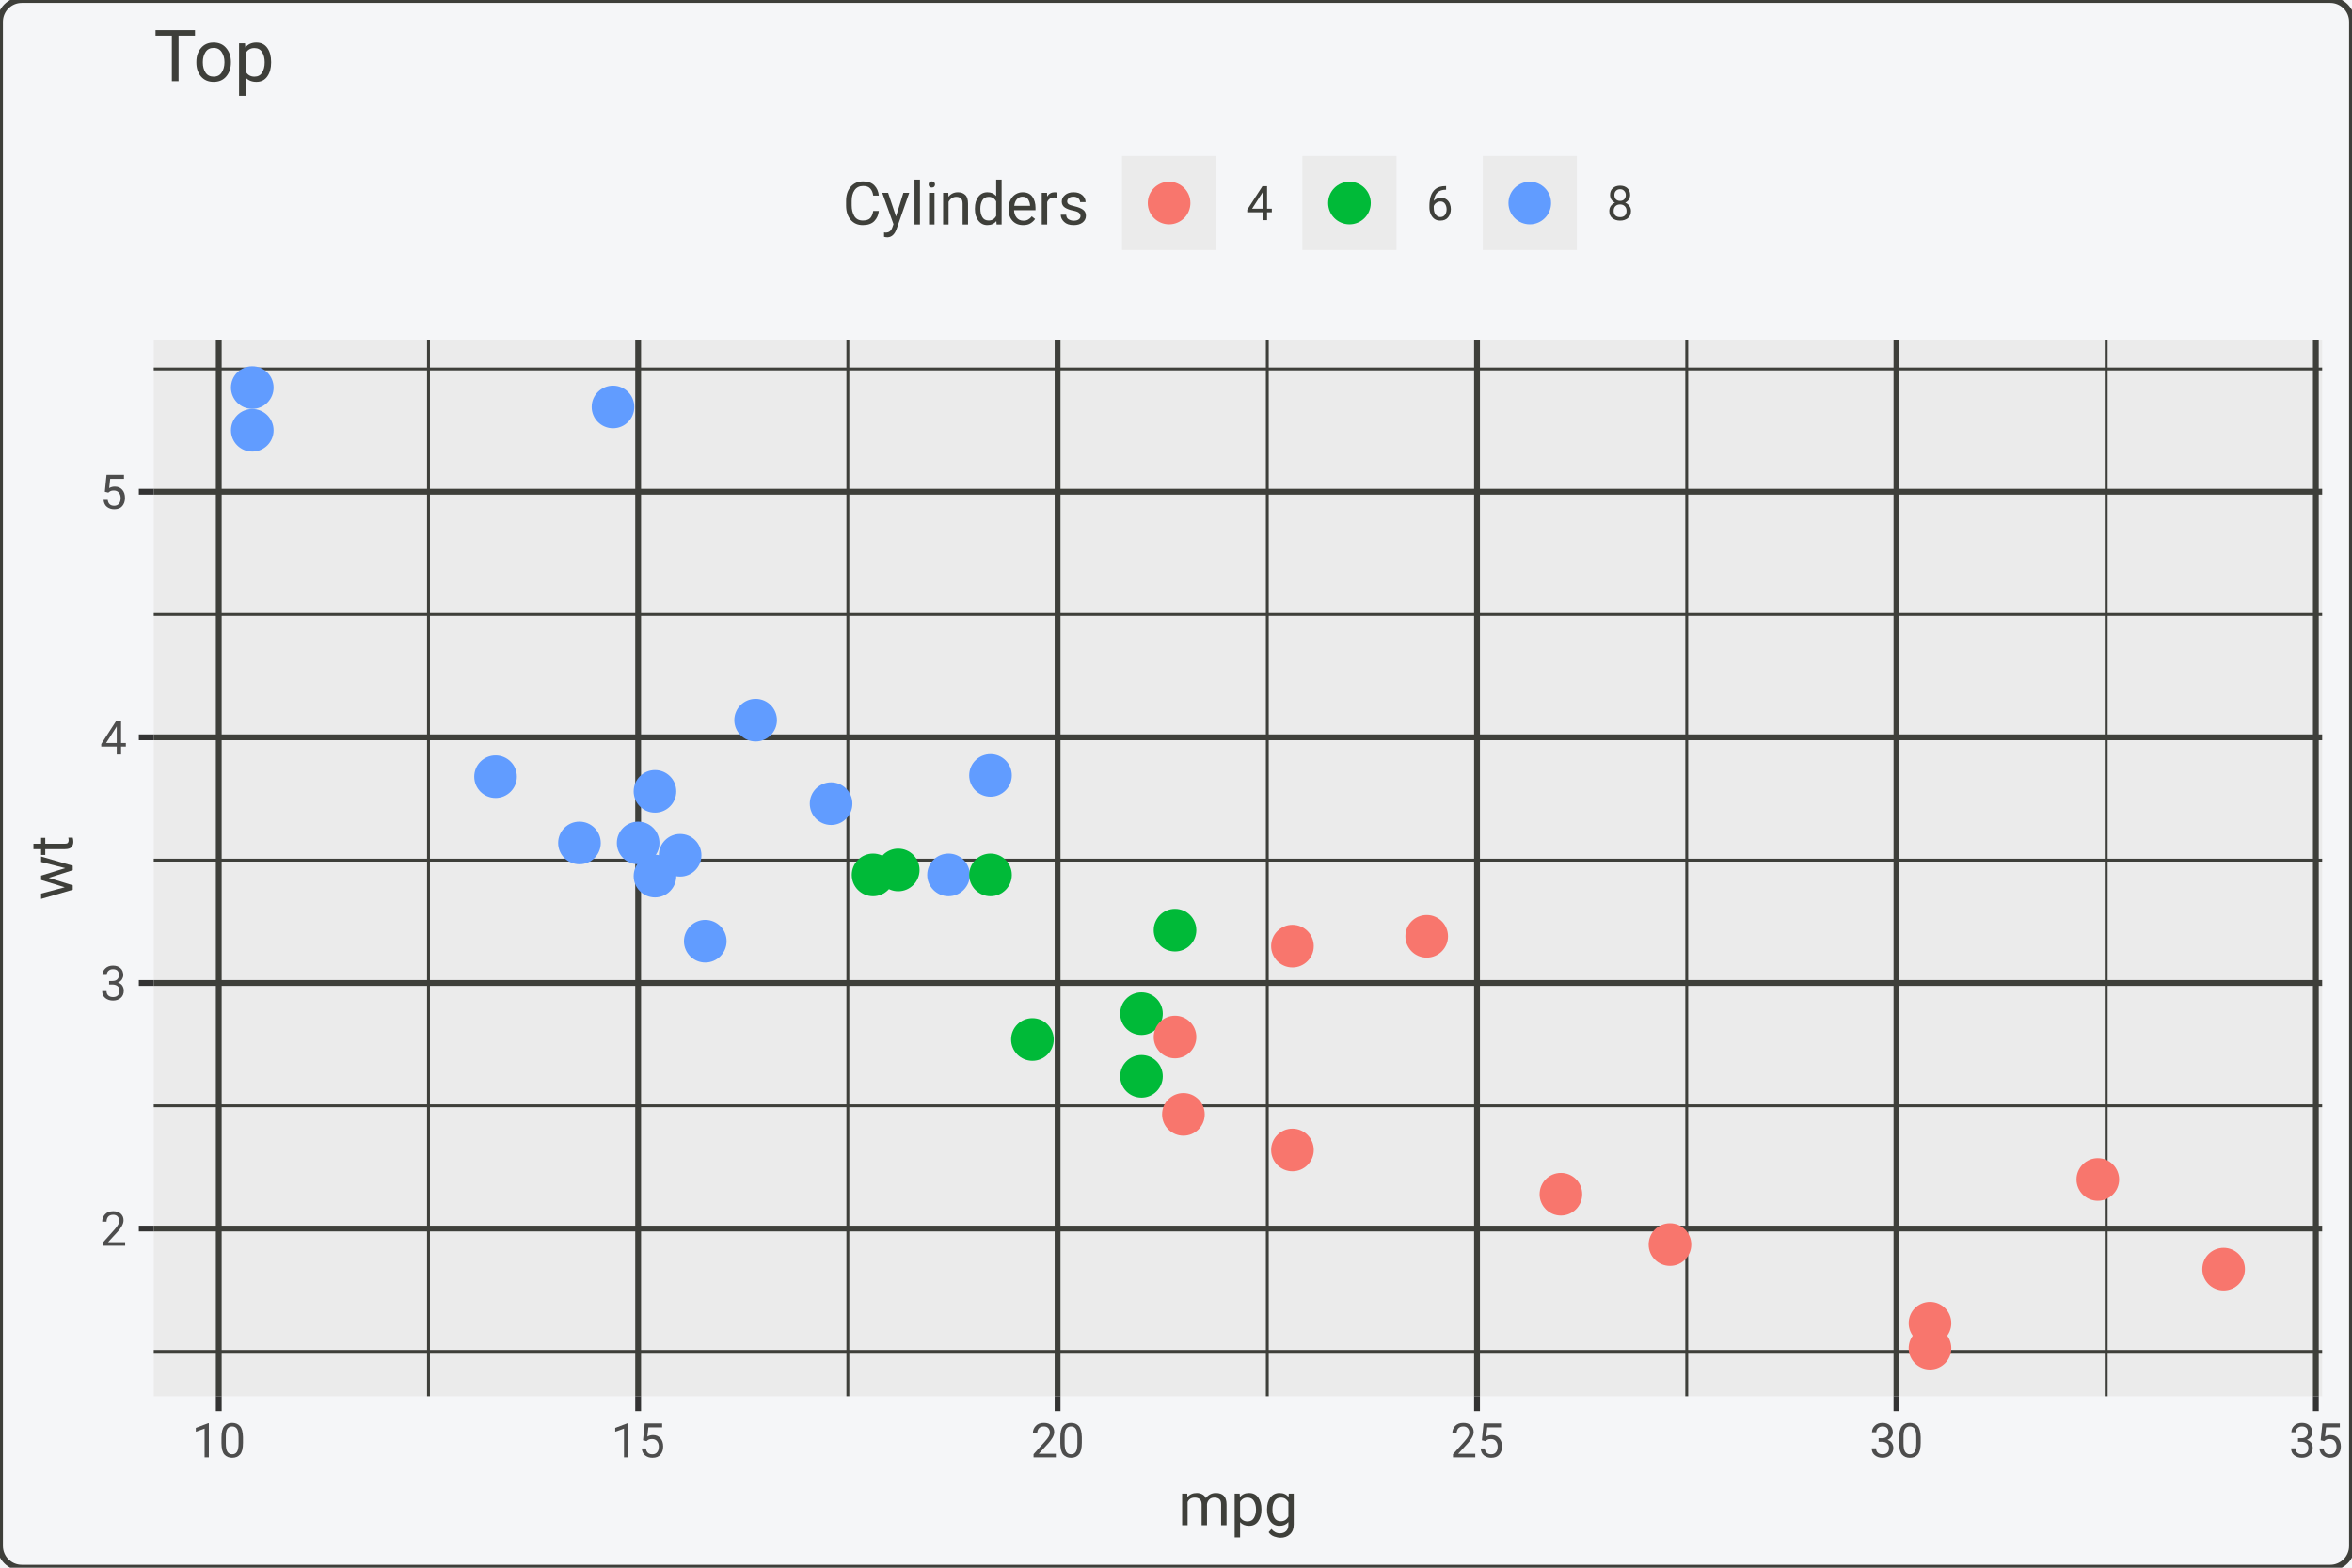
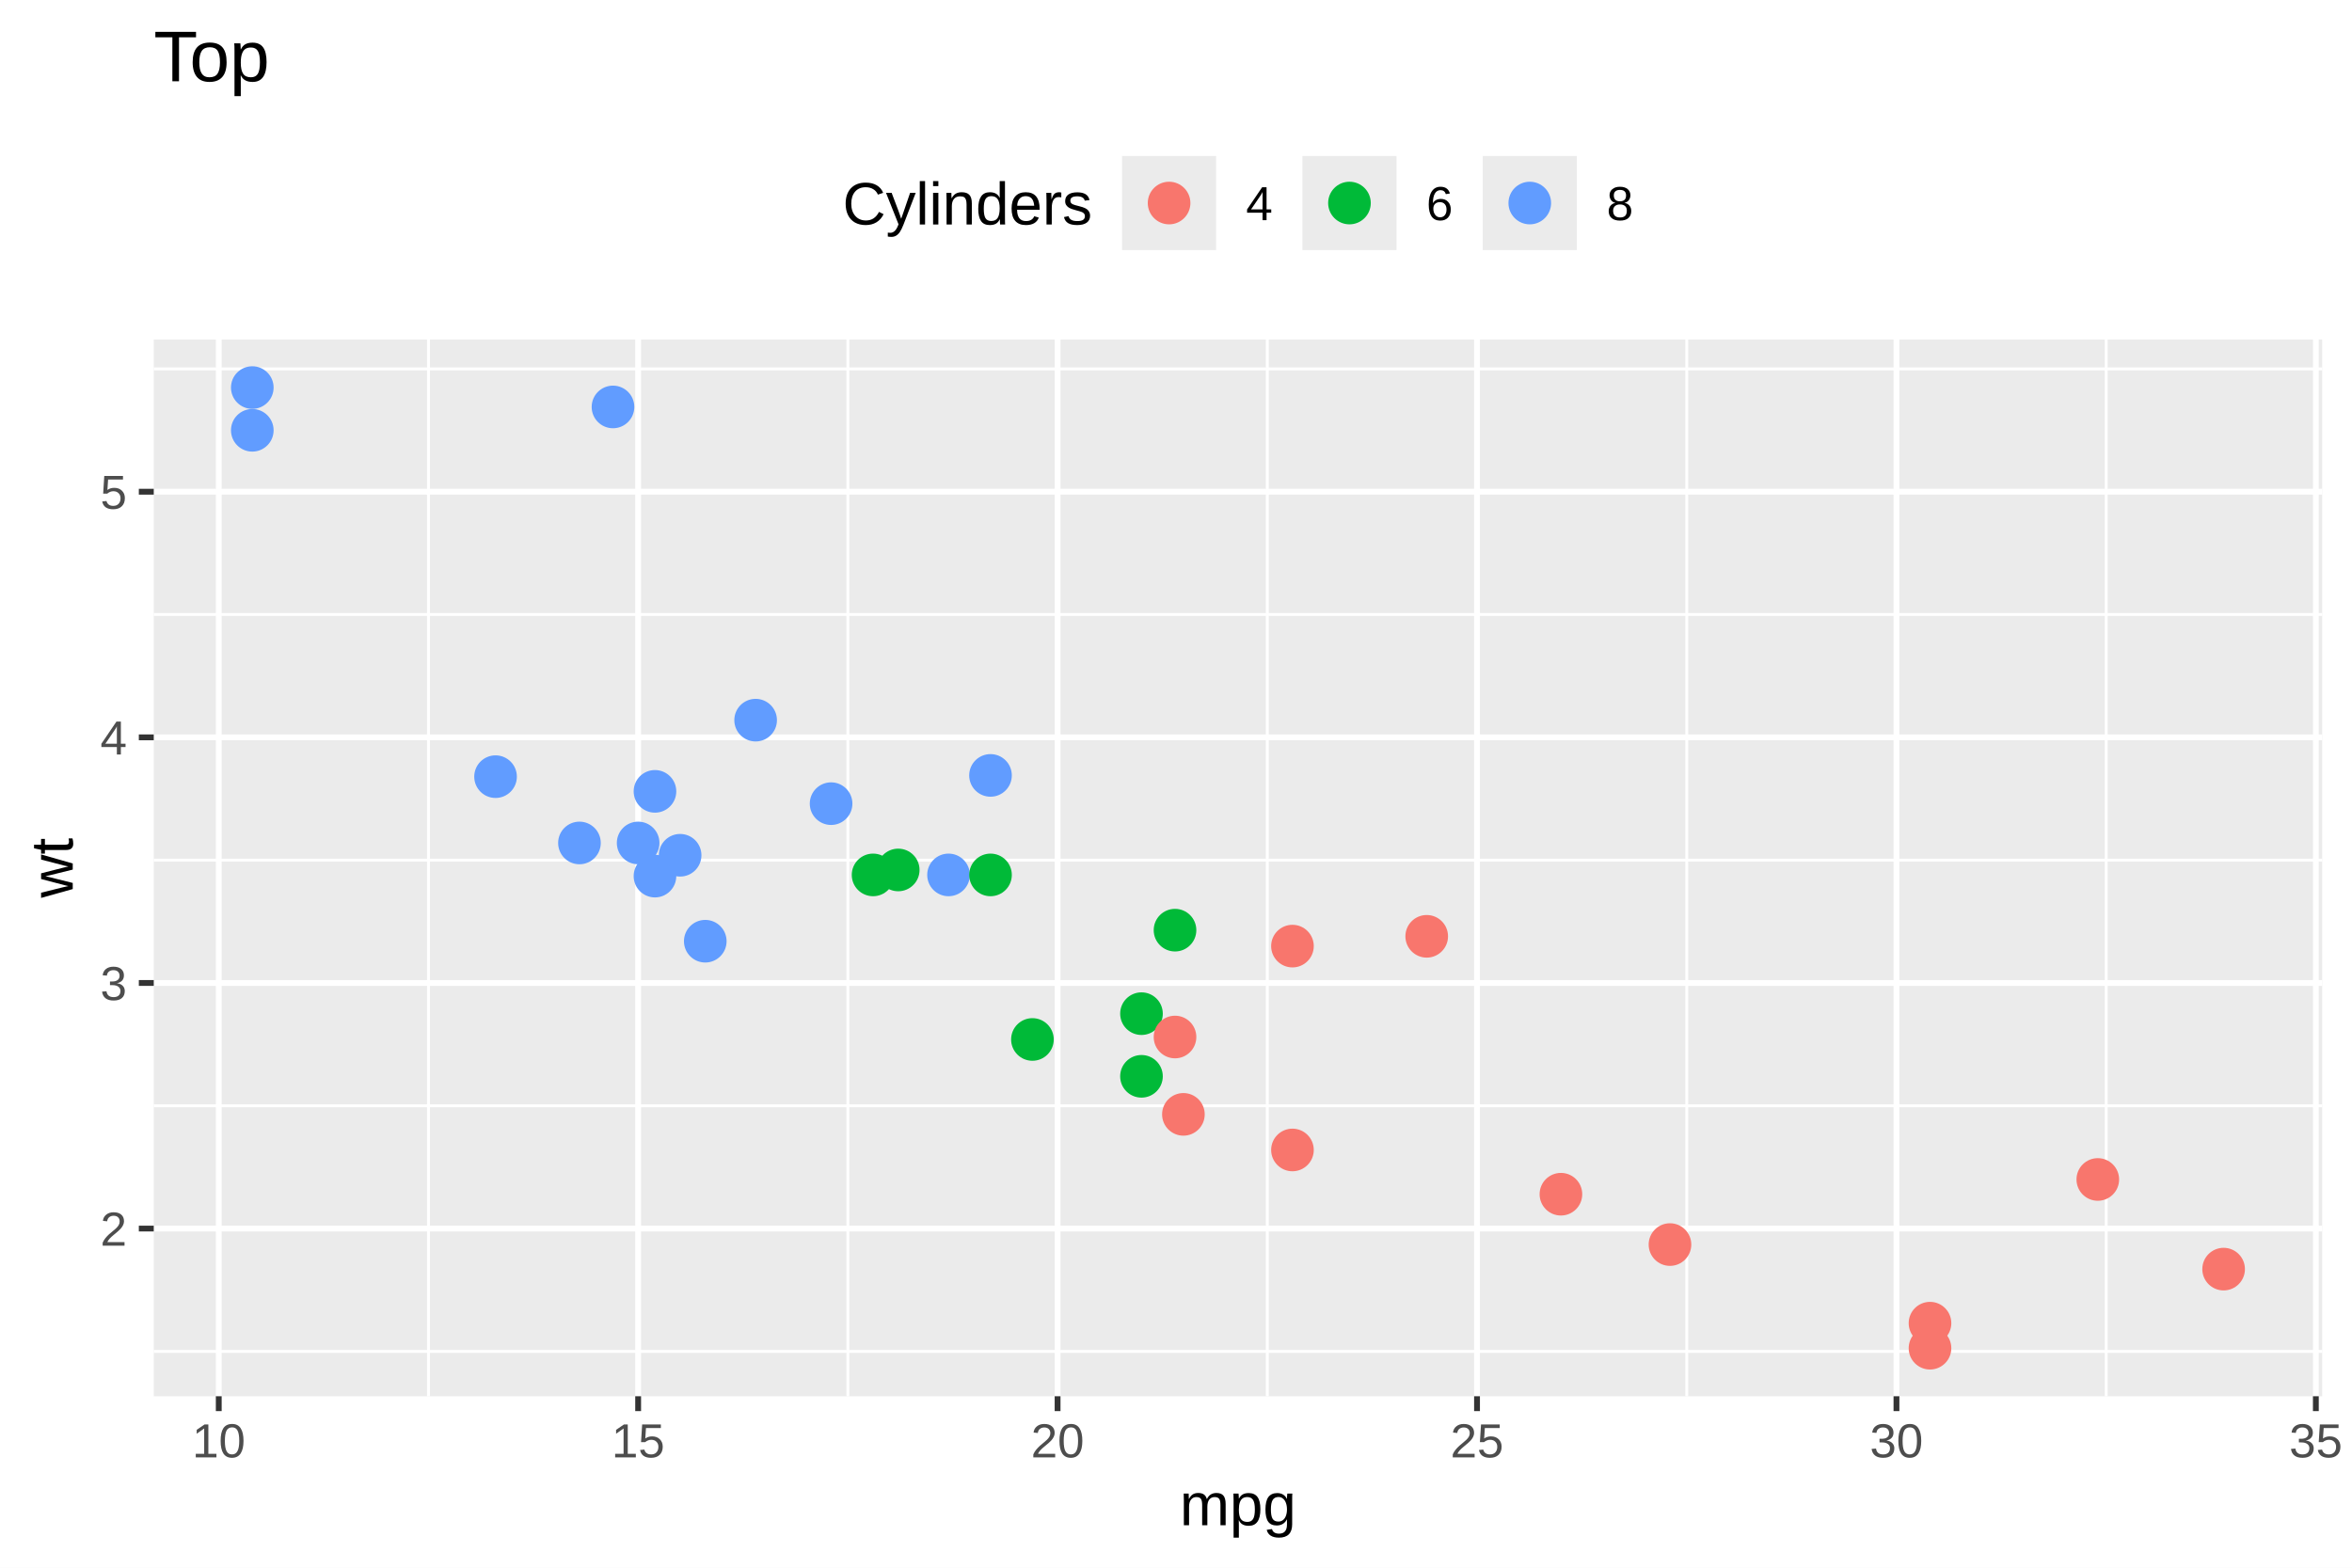
<svg xmlns="http://www.w3.org/2000/svg" width="432.00pt" height="288.00pt" viewBox="0 0 432.00 288.00">
  <g class="svglite">
    <defs>
      <style type="text/css">
-     /* theme-aware-processed */
-     .svglite line, .svglite polyline, .svglite polygon, .svglite path, .svglite circle {
+     .svglite line, .svglite polyline, .svglite polygon, .svglite path, .svglite rect, .svglite circle {
      fill: none;
-       stroke: #3E3F3A;
-       stroke-linecap: round;
-       stroke-linejoin: round;
-       stroke-miterlimit: 10.00;
-     }
-     .svglite &gt; g &gt; rect {
-       fill: none;
-       stroke: #3E3F3A;
+       stroke: #000000;
      stroke-linecap: round;
      stroke-linejoin: round;
      stroke-miterlimit: 10.00;
    }
    .svglite text {
      white-space: pre;
-       fill: #3E3F3A;
    }
    .svglite g.glyphgroup path {
      fill: inherit;
      stroke: none;
    }
  </style>
    </defs>
-     <rect class="svg-bg" width="100%" height="100%" style="stroke: none; fill: #F5F6F8;" />
+     <rect width="100%" height="100%" style="stroke: none; fill: none;" />
    <defs>
      <clipPath id="cpMC4wMHw0MzIuMDB8MC4wMHwyODguMDA=">
        <rect x="0.00" y="0.00" width="432.00" height="288.00" />
      </clipPath>
    </defs>
    <g clip-path="url(#cpMC4wMHw0MzIuMDB8MC4wMHwyODguMDA=)">
-       <rect rx="4" x="0" y="0.00" width="432.00" height="288.00" style="stroke-width: 1.07; stroke: #3E3F3A; fill: #F5F6F8;" />
+       <rect x="0" y="0.00" width="432.00" height="288.00" style="stroke-width: 1.07; stroke: #FFFFFF; fill: #FFFFFF;" />
    </g>
    <defs>
      <clipPath id="cpMjguMjR8NDI2LjUyfDYyLjM4fDI1Ni41MA==">
        <rect x="28.24" y="62.38" width="398.28" height="194.13" />
      </clipPath>
    </defs>
    <g clip-path="url(#cpMjguMjR8NDI2LjUyfDYyLjM4fDI1Ni41MA==)">
      <rect x="28.24" y="62.38" width="398.28" height="194.13" style="stroke-width: 1.07; stroke: none; fill: #EBEBEB;" />
-       <polyline points="28.24,248.27 426.52,248.27 " style="stroke-width: 0.53; stroke: #3E3F3A; stroke-linecap: butt;" />
-       <polyline points="28.24,203.14 426.52,203.14 " style="stroke-width: 0.53; stroke: #3E3F3A; stroke-linecap: butt;" />
-       <polyline points="28.24,158.02 426.52,158.02 " style="stroke-width: 0.53; stroke: #3E3F3A; stroke-linecap: butt;" />
-       <polyline points="28.24,112.89 426.52,112.89 " style="stroke-width: 0.53; stroke: #3E3F3A; stroke-linecap: butt;" />
-       <polyline points="28.24,67.77 426.52,67.77 " style="stroke-width: 0.53; stroke: #3E3F3A; stroke-linecap: butt;" />
-       <polyline points="78.70,256.50 78.70,62.38 " style="stroke-width: 0.53; stroke: #3E3F3A; stroke-linecap: butt;" />
-       <polyline points="155.73,256.50 155.73,62.38 " style="stroke-width: 0.53; stroke: #3E3F3A; stroke-linecap: butt;" />
-       <polyline points="232.77,256.50 232.77,62.38 " style="stroke-width: 0.53; stroke: #3E3F3A; stroke-linecap: butt;" />
-       <polyline points="309.81,256.50 309.81,62.38 " style="stroke-width: 0.53; stroke: #3E3F3A; stroke-linecap: butt;" />
-       <polyline points="386.85,256.50 386.85,62.38 " style="stroke-width: 0.53; stroke: #3E3F3A; stroke-linecap: butt;" />
-       <polyline points="28.24,225.70 426.52,225.70 " style="stroke-width: 1.07; stroke: #3E3F3A; stroke-linecap: butt;" />
-       <polyline points="28.24,180.58 426.52,180.58 " style="stroke-width: 1.07; stroke: #3E3F3A; stroke-linecap: butt;" />
-       <polyline points="28.24,135.46 426.52,135.46 " style="stroke-width: 1.07; stroke: #3E3F3A; stroke-linecap: butt;" />
-       <polyline points="28.24,90.33 426.52,90.33 " style="stroke-width: 1.07; stroke: #3E3F3A; stroke-linecap: butt;" />
-       <polyline points="40.18,256.50 40.18,62.38 " style="stroke-width: 1.07; stroke: #3E3F3A; stroke-linecap: butt;" />
-       <polyline points="117.21,256.50 117.21,62.38 " style="stroke-width: 1.07; stroke: #3E3F3A; stroke-linecap: butt;" />
-       <polyline points="194.25,256.50 194.25,62.38 " style="stroke-width: 1.07; stroke: #3E3F3A; stroke-linecap: butt;" />
-       <polyline points="271.29,256.50 271.29,62.38 " style="stroke-width: 1.07; stroke: #3E3F3A; stroke-linecap: butt;" />
-       <polyline points="348.33,256.50 348.33,62.38 " style="stroke-width: 1.07; stroke: #3E3F3A; stroke-linecap: butt;" />
-       <polyline points="425.36,256.50 425.36,62.38 " style="stroke-width: 1.07; stroke: #3E3F3A; stroke-linecap: butt;" />
+       <polyline points="28.24,248.27 426.52,248.27 " style="stroke-width: 0.53; stroke: #FFFFFF; stroke-linecap: butt;" />
+       <polyline points="28.24,203.14 426.52,203.14 " style="stroke-width: 0.53; stroke: #FFFFFF; stroke-linecap: butt;" />
+       <polyline points="28.24,158.02 426.52,158.02 " style="stroke-width: 0.53; stroke: #FFFFFF; stroke-linecap: butt;" />
+       <polyline points="28.24,112.89 426.52,112.89 " style="stroke-width: 0.53; stroke: #FFFFFF; stroke-linecap: butt;" />
+       <polyline points="28.24,67.77 426.52,67.77 " style="stroke-width: 0.53; stroke: #FFFFFF; stroke-linecap: butt;" />
+       <polyline points="78.70,256.50 78.70,62.38 " style="stroke-width: 0.53; stroke: #FFFFFF; stroke-linecap: butt;" />
+       <polyline points="155.73,256.50 155.73,62.38 " style="stroke-width: 0.53; stroke: #FFFFFF; stroke-linecap: butt;" />
+       <polyline points="232.77,256.50 232.77,62.38 " style="stroke-width: 0.53; stroke: #FFFFFF; stroke-linecap: butt;" />
+       <polyline points="309.81,256.50 309.81,62.38 " style="stroke-width: 0.53; stroke: #FFFFFF; stroke-linecap: butt;" />
+       <polyline points="386.85,256.50 386.85,62.38 " style="stroke-width: 0.53; stroke: #FFFFFF; stroke-linecap: butt;" />
+       <polyline points="28.24,225.70 426.52,225.70 " style="stroke-width: 1.07; stroke: #FFFFFF; stroke-linecap: butt;" />
+       <polyline points="28.24,180.58 426.52,180.58 " style="stroke-width: 1.07; stroke: #FFFFFF; stroke-linecap: butt;" />
+       <polyline points="28.24,135.46 426.52,135.46 " style="stroke-width: 1.07; stroke: #FFFFFF; stroke-linecap: butt;" />
+       <polyline points="28.24,90.33 426.52,90.33 " style="stroke-width: 1.07; stroke: #FFFFFF; stroke-linecap: butt;" />
+       <polyline points="40.18,256.50 40.18,62.38 " style="stroke-width: 1.07; stroke: #FFFFFF; stroke-linecap: butt;" />
+       <polyline points="117.21,256.50 117.21,62.38 " style="stroke-width: 1.07; stroke: #FFFFFF; stroke-linecap: butt;" />
+       <polyline points="194.25,256.50 194.25,62.38 " style="stroke-width: 1.07; stroke: #FFFFFF; stroke-linecap: butt;" />
+       <polyline points="271.29,256.50 271.29,62.38 " style="stroke-width: 1.07; stroke: #FFFFFF; stroke-linecap: butt;" />
+       <polyline points="348.33,256.50 348.33,62.38 " style="stroke-width: 1.07; stroke: #FFFFFF; stroke-linecap: butt;" />
+       <polyline points="425.36,256.50 425.36,62.38 " style="stroke-width: 1.07; stroke: #FFFFFF; stroke-linecap: butt;" />
      <circle cx="209.66" cy="197.73" r="3.56" style="stroke-width: 0.71; stroke: #00BA38; fill: #00BA38;" />
      <circle cx="209.66" cy="186.22" r="3.56" style="stroke-width: 0.71; stroke: #00BA38; fill: #00BA38;" />
      <circle cx="237.39" cy="211.26" r="3.56" style="stroke-width: 0.71; stroke: #F8766D; fill: #F8766D;" />
      <circle cx="215.82" cy="170.88" r="3.56" style="stroke-width: 0.71; stroke: #00BA38; fill: #00BA38;" />
      <circle cx="174.22" cy="160.73" r="3.56" style="stroke-width: 0.71; stroke: #619CFF; fill: #619CFF;" />
      <circle cx="164.98" cy="159.82" r="3.56" style="stroke-width: 0.71; stroke: #00BA38; fill: #00BA38;" />
      <circle cx="106.43" cy="154.86" r="3.56" style="stroke-width: 0.71; stroke: #619CFF; fill: #619CFF;" />
      <circle cx="262.05" cy="172.01" r="3.56" style="stroke-width: 0.71; stroke: #F8766D; fill: #F8766D;" />
      <circle cx="237.39" cy="173.81" r="3.56" style="stroke-width: 0.71; stroke: #F8766D; fill: #F8766D;" />
      <circle cx="181.93" cy="160.73" r="3.56" style="stroke-width: 0.71; stroke: #00BA38; fill: #00BA38;" />
      <circle cx="160.36" cy="160.73" r="3.56" style="stroke-width: 0.71; stroke: #00BA38; fill: #00BA38;" />
      <circle cx="138.79" cy="132.30" r="3.56" style="stroke-width: 0.71; stroke: #619CFF; fill: #619CFF;" />
      <circle cx="152.65" cy="147.64" r="3.56" style="stroke-width: 0.71; stroke: #619CFF; fill: #619CFF;" />
      <circle cx="120.30" cy="145.38" r="3.56" style="stroke-width: 0.71; stroke: #619CFF; fill: #619CFF;" />
      <circle cx="46.34" cy="79.05" r="3.56" style="stroke-width: 0.71; stroke: #619CFF; fill: #619CFF;" />
      <circle cx="46.34" cy="71.20" r="3.56" style="stroke-width: 0.71; stroke: #619CFF; fill: #619CFF;" />
      <circle cx="112.59" cy="74.76" r="3.56" style="stroke-width: 0.71; stroke: #619CFF; fill: #619CFF;" />
      <circle cx="385.31" cy="216.68" r="3.56" style="stroke-width: 0.71; stroke: #F8766D; fill: #F8766D;" />
      <circle cx="354.49" cy="243.08" r="3.56" style="stroke-width: 0.71; stroke: #F8766D; fill: #F8766D;" />
      <circle cx="408.42" cy="233.15" r="3.56" style="stroke-width: 0.71; stroke: #F8766D; fill: #F8766D;" />
      <circle cx="217.36" cy="204.72" r="3.56" style="stroke-width: 0.71; stroke: #F8766D; fill: #F8766D;" />
      <circle cx="124.92" cy="157.12" r="3.56" style="stroke-width: 0.71; stroke: #619CFF; fill: #619CFF;" />
      <circle cx="120.30" cy="160.95" r="3.56" style="stroke-width: 0.71; stroke: #619CFF; fill: #619CFF;" />
      <circle cx="91.02" cy="142.68" r="3.56" style="stroke-width: 0.71; stroke: #619CFF; fill: #619CFF;" />
      <circle cx="181.93" cy="142.45" r="3.56" style="stroke-width: 0.71; stroke: #619CFF; fill: #619CFF;" />
      <circle cx="306.73" cy="228.64" r="3.56" style="stroke-width: 0.71; stroke: #F8766D; fill: #F8766D;" />
      <circle cx="286.70" cy="219.39" r="3.56" style="stroke-width: 0.71; stroke: #F8766D; fill: #F8766D;" />
      <circle cx="354.49" cy="247.68" r="3.56" style="stroke-width: 0.71; stroke: #F8766D; fill: #F8766D;" />
      <circle cx="129.54" cy="172.91" r="3.56" style="stroke-width: 0.71; stroke: #619CFF; fill: #619CFF;" />
      <circle cx="189.63" cy="190.96" r="3.56" style="stroke-width: 0.71; stroke: #00BA38; fill: #00BA38;" />
      <circle cx="117.21" cy="154.86" r="3.56" style="stroke-width: 0.71; stroke: #619CFF; fill: #619CFF;" />
      <circle cx="215.82" cy="190.51" r="3.56" style="stroke-width: 0.71; stroke: #F8766D; fill: #F8766D;" />
    </g>
    <g clip-path="url(#cpMC4wMHw0MzIuMDB8MC4wMHwyODguMDA=)">
-       <text x="23.31" y="228.85" text-anchor="end" style="font-size: 8.80px;fill: #4D4D4D; font-family: &quot;Roboto&quot;, -apple-system, BlinkMacSystemFont, &quot;Segoe UI&quot;, system-ui, sans-serif;" textLength="4.89px" lengthAdjust="spacingAndGlyphs">2</text>
-       <text x="23.31" y="183.73" text-anchor="end" style="font-size: 8.80px;fill: #4D4D4D; font-family: &quot;Roboto&quot;, -apple-system, BlinkMacSystemFont, &quot;Segoe UI&quot;, system-ui, sans-serif;" textLength="4.89px" lengthAdjust="spacingAndGlyphs">3</text>
-       <text x="23.31" y="138.61" text-anchor="end" style="font-size: 8.80px;fill: #4D4D4D; font-family: &quot;Roboto&quot;, -apple-system, BlinkMacSystemFont, &quot;Segoe UI&quot;, system-ui, sans-serif;" textLength="4.89px" lengthAdjust="spacingAndGlyphs">4</text>
-       <text x="23.31" y="93.48" text-anchor="end" style="font-size: 8.80px;fill: #4D4D4D; font-family: &quot;Roboto&quot;, -apple-system, BlinkMacSystemFont, &quot;Segoe UI&quot;, system-ui, sans-serif;" textLength="4.89px" lengthAdjust="spacingAndGlyphs">5</text>
+       <text x="23.31" y="228.85" text-anchor="end" style="font-size: 8.80px;fill: #4D4D4D; font-family: &quot;Arial&quot;;" textLength="4.89px" lengthAdjust="spacingAndGlyphs">2</text>
+       <text x="23.31" y="183.73" text-anchor="end" style="font-size: 8.80px;fill: #4D4D4D; font-family: &quot;Arial&quot;;" textLength="4.89px" lengthAdjust="spacingAndGlyphs">3</text>
+       <text x="23.31" y="138.61" text-anchor="end" style="font-size: 8.80px;fill: #4D4D4D; font-family: &quot;Arial&quot;;" textLength="4.89px" lengthAdjust="spacingAndGlyphs">4</text>
+       <text x="23.31" y="93.48" text-anchor="end" style="font-size: 8.80px;fill: #4D4D4D; font-family: &quot;Arial&quot;;" textLength="4.89px" lengthAdjust="spacingAndGlyphs">5</text>
      <polyline points="25.50,225.70 28.24,225.70 " style="stroke-width: 1.07; stroke: #333333; stroke-linecap: butt;" />
      <polyline points="25.50,180.58 28.24,180.58 " style="stroke-width: 1.07; stroke: #333333; stroke-linecap: butt;" />
      <polyline points="25.50,135.46 28.24,135.46 " style="stroke-width: 1.07; stroke: #333333; stroke-linecap: butt;" />
      <polyline points="25.50,90.33 28.24,90.33 " style="stroke-width: 1.07; stroke: #333333; stroke-linecap: butt;" />
      <polyline points="40.18,259.24 40.18,256.50 " style="stroke-width: 1.07; stroke: #333333; stroke-linecap: butt;" />
      <polyline points="117.21,259.24 117.21,256.50 " style="stroke-width: 1.07; stroke: #333333; stroke-linecap: butt;" />
      <polyline points="194.25,259.24 194.25,256.50 " style="stroke-width: 1.07; stroke: #333333; stroke-linecap: butt;" />
      <polyline points="271.29,259.24 271.29,256.50 " style="stroke-width: 1.07; stroke: #333333; stroke-linecap: butt;" />
      <polyline points="348.33,259.24 348.33,256.50 " style="stroke-width: 1.07; stroke: #333333; stroke-linecap: butt;" />
      <polyline points="425.36,259.24 425.36,256.50 " style="stroke-width: 1.07; stroke: #333333; stroke-linecap: butt;" />
-       <text x="40.18" y="267.74" text-anchor="middle" style="font-size: 8.80px;fill: #4D4D4D; font-family: &quot;Roboto&quot;, -apple-system, BlinkMacSystemFont, &quot;Segoe UI&quot;, system-ui, sans-serif;" textLength="9.78px" lengthAdjust="spacingAndGlyphs">10</text>
-       <text x="117.21" y="267.74" text-anchor="middle" style="font-size: 8.80px;fill: #4D4D4D; font-family: &quot;Roboto&quot;, -apple-system, BlinkMacSystemFont, &quot;Segoe UI&quot;, system-ui, sans-serif;" textLength="9.78px" lengthAdjust="spacingAndGlyphs">15</text>
-       <text x="194.25" y="267.74" text-anchor="middle" style="font-size: 8.80px;fill: #4D4D4D; font-family: &quot;Roboto&quot;, -apple-system, BlinkMacSystemFont, &quot;Segoe UI&quot;, system-ui, sans-serif;" textLength="9.78px" lengthAdjust="spacingAndGlyphs">20</text>
-       <text x="271.29" y="267.74" text-anchor="middle" style="font-size: 8.80px;fill: #4D4D4D; font-family: &quot;Roboto&quot;, -apple-system, BlinkMacSystemFont, &quot;Segoe UI&quot;, system-ui, sans-serif;" textLength="9.78px" lengthAdjust="spacingAndGlyphs">25</text>
-       <text x="348.33" y="267.74" text-anchor="middle" style="font-size: 8.80px;fill: #4D4D4D; font-family: &quot;Roboto&quot;, -apple-system, BlinkMacSystemFont, &quot;Segoe UI&quot;, system-ui, sans-serif;" textLength="9.78px" lengthAdjust="spacingAndGlyphs">30</text>
-       <text x="425.36" y="267.74" text-anchor="middle" style="font-size: 8.80px;fill: #4D4D4D; font-family: &quot;Roboto&quot;, -apple-system, BlinkMacSystemFont, &quot;Segoe UI&quot;, system-ui, sans-serif;" textLength="9.78px" lengthAdjust="spacingAndGlyphs">35</text>
-       <text x="227.38" y="280.20" text-anchor="middle" style="font-size: 11.00px; font-family: &quot;Roboto&quot;, -apple-system, BlinkMacSystemFont, &quot;Segoe UI&quot;, system-ui, sans-serif;" textLength="21.41px" lengthAdjust="spacingAndGlyphs">mpg</text>
-       <text transform="translate(13.36,159.44) rotate(-90)" text-anchor="middle" style="font-size: 11.00px; font-family: &quot;Roboto&quot;, -apple-system, BlinkMacSystemFont, &quot;Segoe UI&quot;, system-ui, sans-serif;" textLength="11.00px" lengthAdjust="spacingAndGlyphs">wt</text>
-       <rect rx="4" x="149.28" y="23.18" width="156.19" height="28.24" style="stroke-width: 1.07; stroke: none; fill: #F5F6F8;" />
-       <text x="154.76" y="41.24" style="font-size: 11.00px; font-family: &quot;Roboto&quot;, -apple-system, BlinkMacSystemFont, &quot;Segoe UI&quot;, system-ui, sans-serif;" textLength="45.84px" lengthAdjust="spacingAndGlyphs">Cylinders</text>
+       <text x="40.18" y="267.74" text-anchor="middle" style="font-size: 8.80px;fill: #4D4D4D; font-family: &quot;Arial&quot;;" textLength="9.78px" lengthAdjust="spacingAndGlyphs">10</text>
+       <text x="117.21" y="267.74" text-anchor="middle" style="font-size: 8.80px;fill: #4D4D4D; font-family: &quot;Arial&quot;;" textLength="9.78px" lengthAdjust="spacingAndGlyphs">15</text>
+       <text x="194.25" y="267.74" text-anchor="middle" style="font-size: 8.80px;fill: #4D4D4D; font-family: &quot;Arial&quot;;" textLength="9.78px" lengthAdjust="spacingAndGlyphs">20</text>
+       <text x="271.29" y="267.74" text-anchor="middle" style="font-size: 8.80px;fill: #4D4D4D; font-family: &quot;Arial&quot;;" textLength="9.78px" lengthAdjust="spacingAndGlyphs">25</text>
+       <text x="348.33" y="267.74" text-anchor="middle" style="font-size: 8.80px;fill: #4D4D4D; font-family: &quot;Arial&quot;;" textLength="9.78px" lengthAdjust="spacingAndGlyphs">30</text>
+       <text x="425.36" y="267.74" text-anchor="middle" style="font-size: 8.80px;fill: #4D4D4D; font-family: &quot;Arial&quot;;" textLength="9.78px" lengthAdjust="spacingAndGlyphs">35</text>
+       <text x="227.38" y="280.20" text-anchor="middle" style="font-size: 11.00px; font-family: &quot;Arial&quot;;" textLength="21.41px" lengthAdjust="spacingAndGlyphs">mpg</text>
+       <text transform="translate(13.36,159.44) rotate(-90)" text-anchor="middle" style="font-size: 11.00px; font-family: &quot;Arial&quot;;" textLength="11.00px" lengthAdjust="spacingAndGlyphs">wt</text>
+       <rect x="149.28" y="23.18" width="156.19" height="28.24" style="stroke-width: 1.07; stroke: none; fill: #FFFFFF;" />
+       <text x="154.76" y="41.24" style="font-size: 11.00px; font-family: &quot;Arial&quot;;" textLength="45.84px" lengthAdjust="spacingAndGlyphs">Cylinders</text>
      <rect x="206.09" y="28.66" width="17.28" height="17.28" style="stroke-width: 1.07; stroke: none; fill: #EBEBEB;" />
      <circle cx="214.73" cy="37.30" r="3.56" style="stroke-width: 0.71; stroke: #F8766D; fill: #F8766D;" />
      <rect x="239.22" y="28.66" width="17.28" height="17.28" style="stroke-width: 1.07; stroke: none; fill: #EBEBEB;" />
      <circle cx="247.86" cy="37.30" r="3.56" style="stroke-width: 0.71; stroke: #00BA38; fill: #00BA38;" />
      <rect x="272.34" y="28.66" width="17.28" height="17.28" style="stroke-width: 1.07; stroke: none; fill: #EBEBEB;" />
      <circle cx="280.98" cy="37.30" r="3.56" style="stroke-width: 0.71; stroke: #619CFF; fill: #619CFF;" />
-       <text x="228.85" y="40.45" style="font-size: 8.80px; font-family: &quot;Roboto&quot;, -apple-system, BlinkMacSystemFont, &quot;Segoe UI&quot;, system-ui, sans-serif;" textLength="4.89px" lengthAdjust="spacingAndGlyphs">4</text>
-       <text x="261.97" y="40.45" style="font-size: 8.80px; font-family: &quot;Roboto&quot;, -apple-system, BlinkMacSystemFont, &quot;Segoe UI&quot;, system-ui, sans-serif;" textLength="4.89px" lengthAdjust="spacingAndGlyphs">6</text>
-       <text x="295.10" y="40.45" style="font-size: 8.80px; font-family: &quot;Roboto&quot;, -apple-system, BlinkMacSystemFont, &quot;Segoe UI&quot;, system-ui, sans-serif;" textLength="4.89px" lengthAdjust="spacingAndGlyphs">8</text>
-       <text x="28.24" y="14.93" style="font-size: 13.20px; font-family: &quot;Roboto&quot;, -apple-system, BlinkMacSystemFont, &quot;Segoe UI&quot;, system-ui, sans-serif;" textLength="21.25px" lengthAdjust="spacingAndGlyphs">Top</text>
+       <text x="228.85" y="40.45" style="font-size: 8.80px; font-family: &quot;Arial&quot;;" textLength="4.89px" lengthAdjust="spacingAndGlyphs">4</text>
+       <text x="261.97" y="40.45" style="font-size: 8.80px; font-family: &quot;Arial&quot;;" textLength="4.89px" lengthAdjust="spacingAndGlyphs">6</text>
+       <text x="295.10" y="40.45" style="font-size: 8.80px; font-family: &quot;Arial&quot;;" textLength="4.89px" lengthAdjust="spacingAndGlyphs">8</text>
+       <text x="28.24" y="14.93" style="font-size: 13.20px; font-family: &quot;Arial&quot;;" textLength="21.25px" lengthAdjust="spacingAndGlyphs">Top</text>
    </g>
  </g>
</svg>
